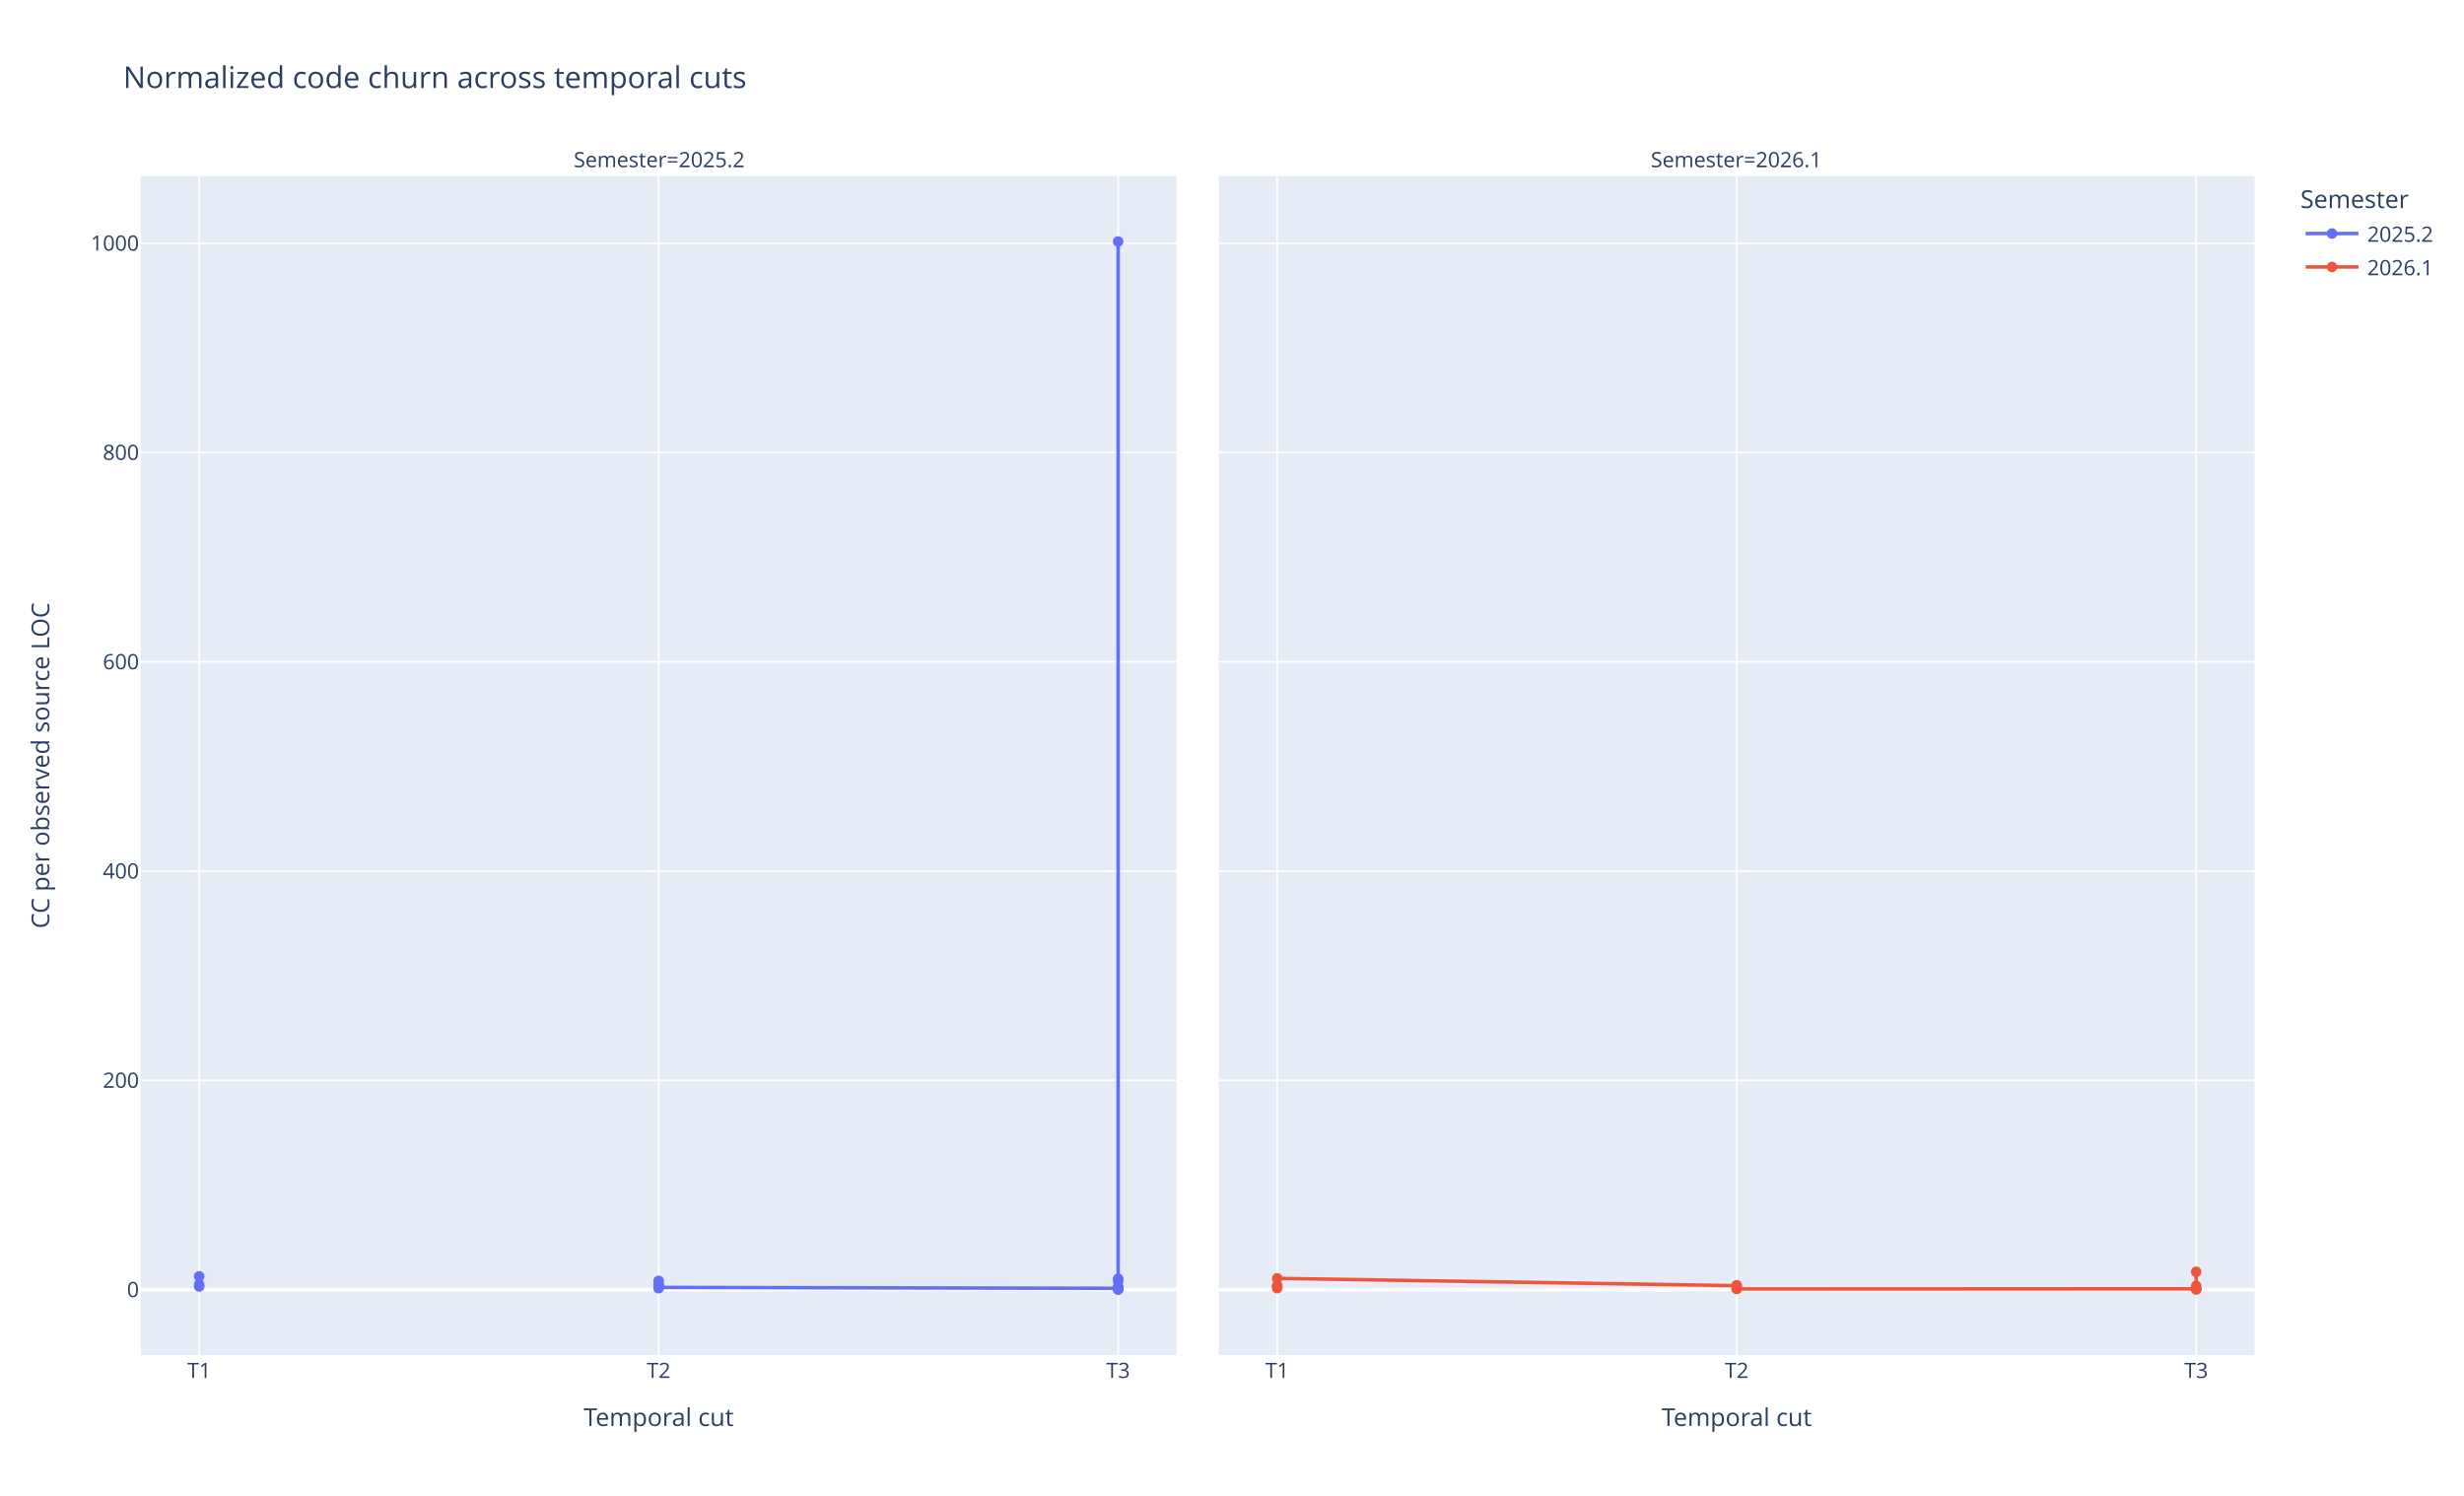
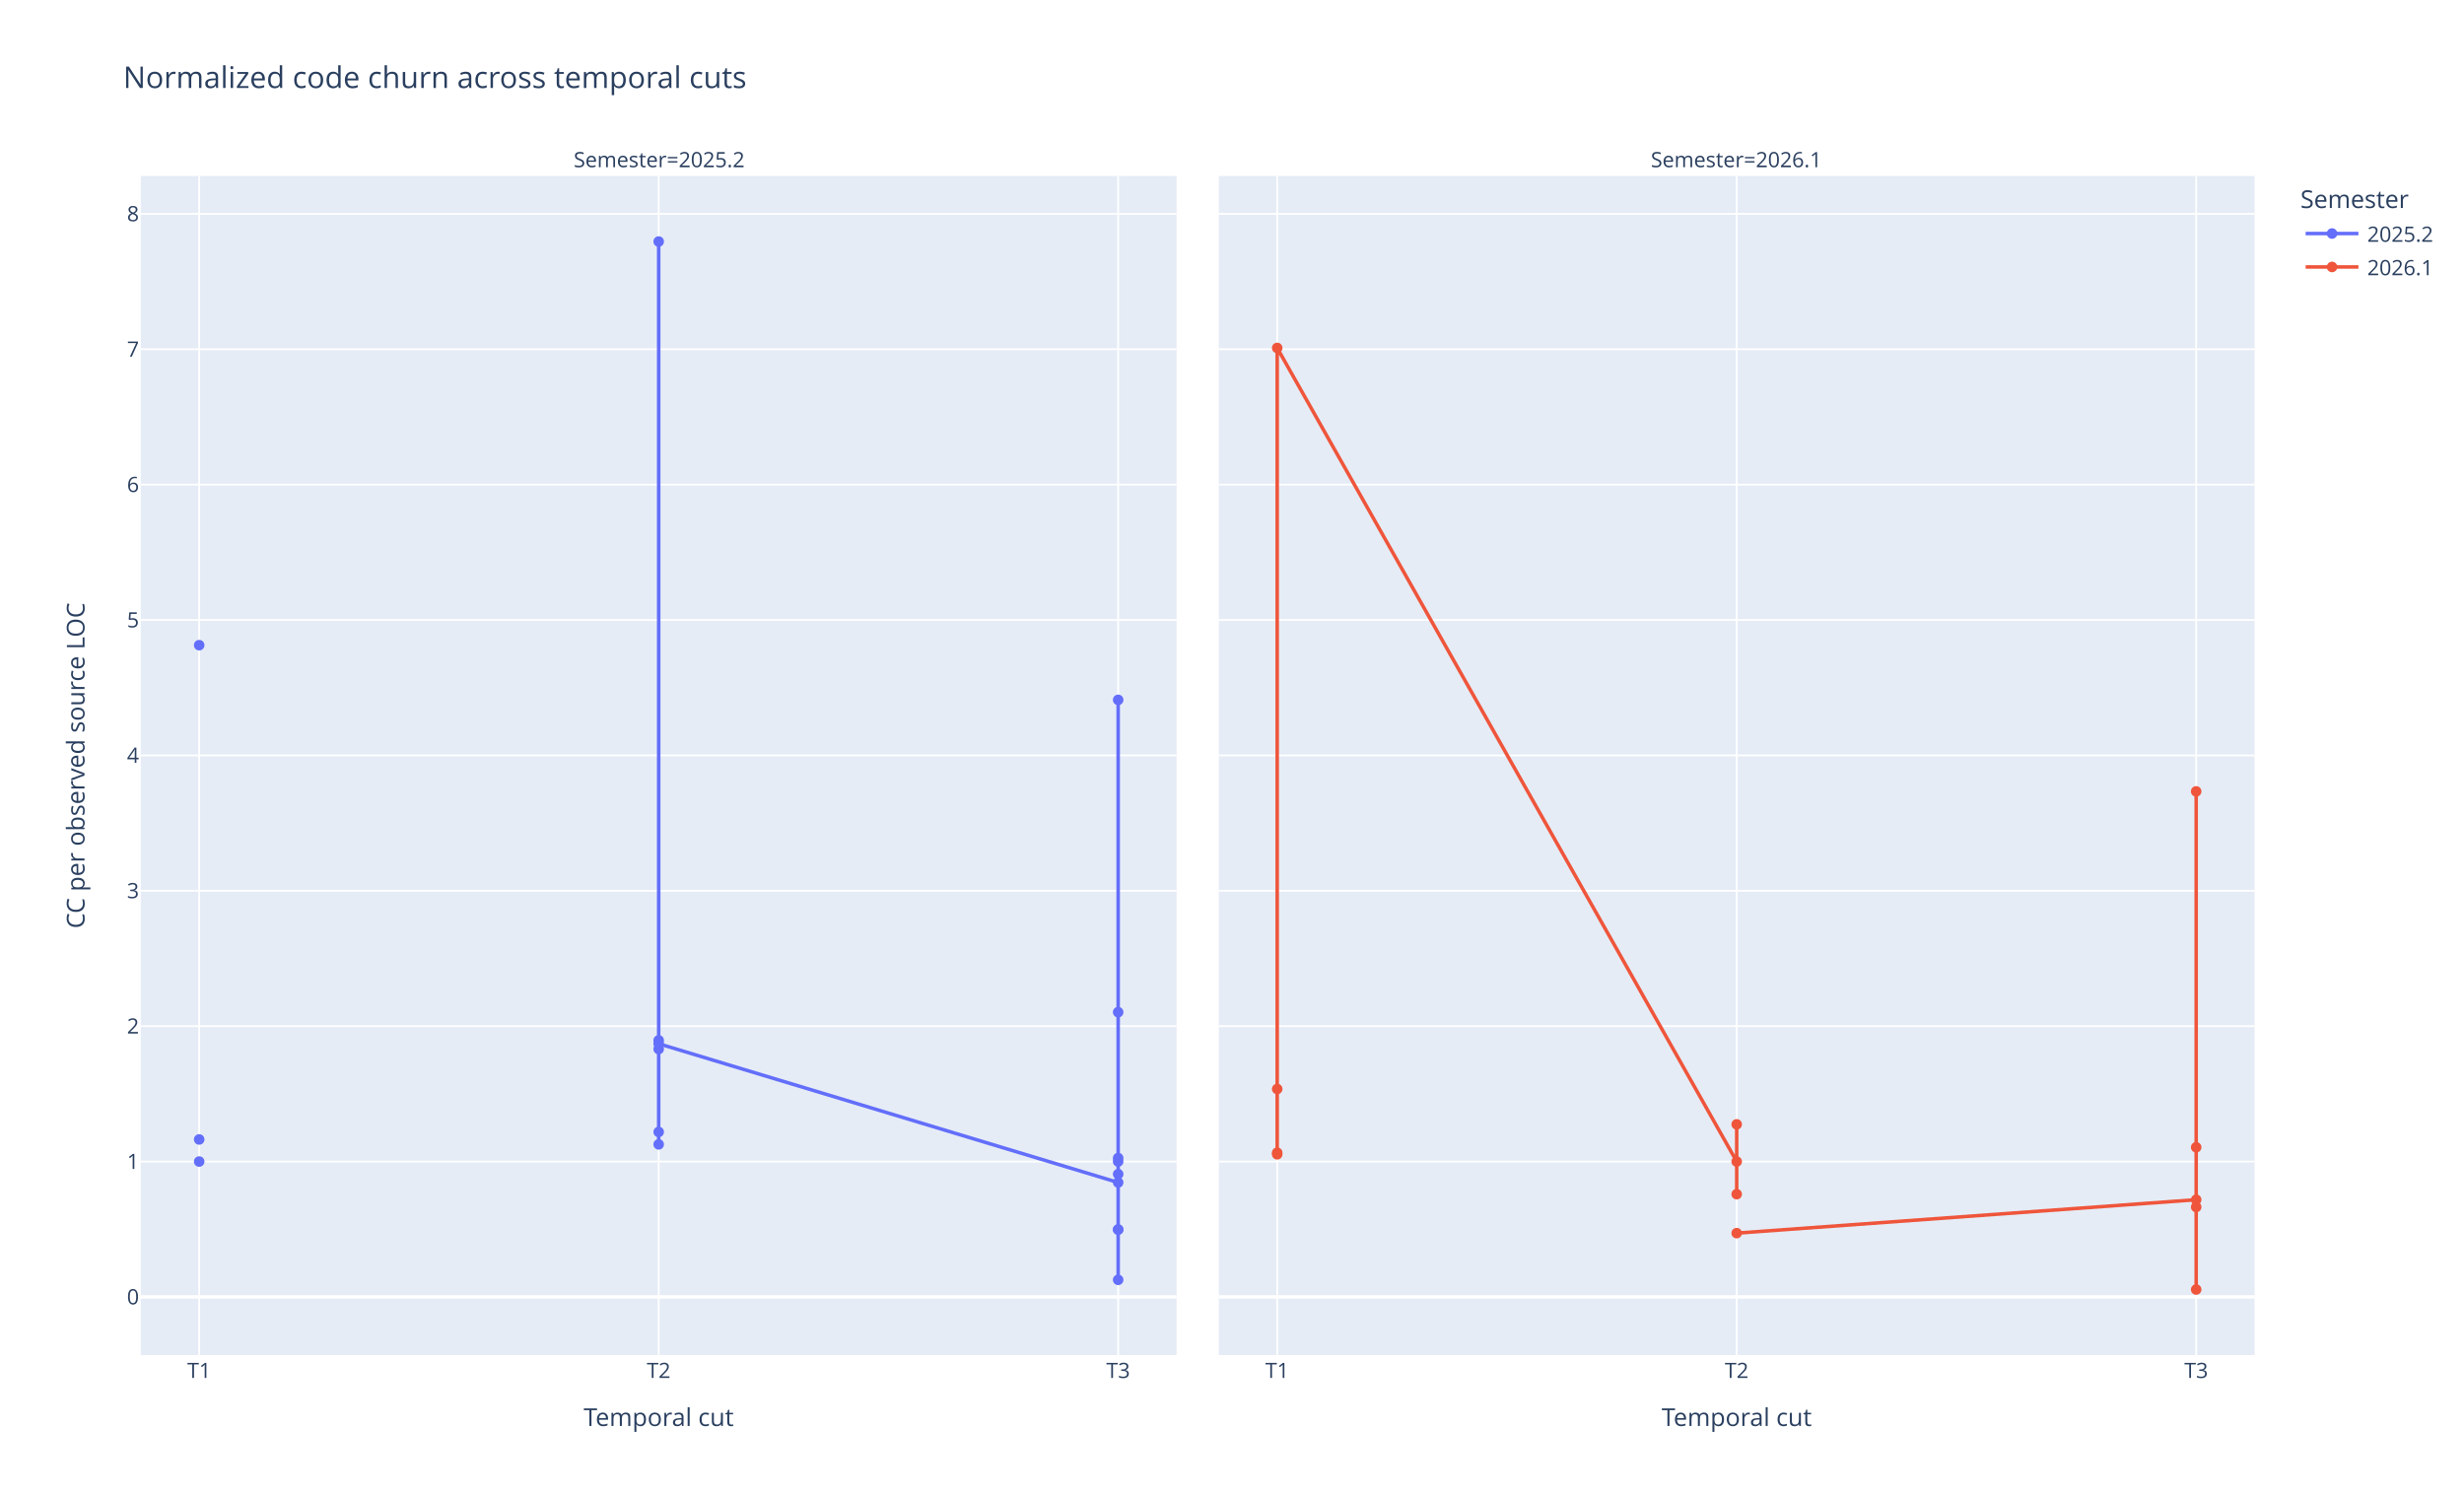
<svg xmlns="http://www.w3.org/2000/svg" class="main-svg" width="1400" height="850" style="" viewBox="0 0 1400 850">
  <rect x="0" y="0" width="1400" height="850" style="fill: rgb(255, 255, 255); fill-opacity: 1;" />
-   <defs id="defs-dab4ff">
+   <defs id="defs-e20919">
    <g class="clips">
-       <clipPath id="clipdab4ffxyplot" class="plotclip">
+       <clipPath id="clipe20919xyplot" class="plotclip">
        <rect width="588.49" height="670" />
      </clipPath>
-       <clipPath id="clipdab4ffx2y2plot" class="plotclip">
+       <clipPath id="clipe20919x2y2plot" class="plotclip">
        <rect width="588.49" height="670" />
      </clipPath>
-       <clipPath class="axesclip" id="clipdab4ffx">
+       <clipPath class="axesclip" id="clipe20919x">
        <rect x="80" y="0" width="588.49" height="850" />
      </clipPath>
-       <clipPath class="axesclip" id="clipdab4ffy">
+       <clipPath class="axesclip" id="clipe20919y">
        <rect x="0" y="100" width="1400" height="670" />
      </clipPath>
-       <clipPath class="axesclip" id="clipdab4ffxy">
+       <clipPath class="axesclip" id="clipe20919xy">
        <rect x="80" y="100" width="588.49" height="670" />
      </clipPath>
-       <clipPath class="axesclip" id="clipdab4ffy2">
+       <clipPath class="axesclip" id="clipe20919y2">
        <rect x="0" y="100" width="1400" height="670" />
      </clipPath>
-       <clipPath class="axesclip" id="clipdab4ffxy2">
+       <clipPath class="axesclip" id="clipe20919xy2">
        <rect x="80" y="100" width="588.49" height="670" />
      </clipPath>
-       <clipPath class="axesclip" id="clipdab4ffx2">
+       <clipPath class="axesclip" id="clipe20919x2">
        <rect x="692.51" y="0" width="588.49" height="850" />
      </clipPath>
-       <clipPath class="axesclip" id="clipdab4ffx2y">
+       <clipPath class="axesclip" id="clipe20919x2y">
        <rect x="692.51" y="100" width="588.49" height="670" />
      </clipPath>
-       <clipPath class="axesclip" id="clipdab4ffx2y2">
+       <clipPath class="axesclip" id="clipe20919x2y2">
        <rect x="692.51" y="100" width="588.49" height="670" />
      </clipPath>
    </g>
    <g class="gradients" />
    <g class="patterns" />
  </defs>
  <g class="bglayer">
    <rect class="bg" x="80" y="100" width="588.49" height="670" style="fill: rgb(229, 236, 246); fill-opacity: 1; stroke-width: 0;" />
    <rect class="bg" x="692.51" y="100" width="588.49" height="670" style="fill: rgb(229, 236, 246); fill-opacity: 1; stroke-width: 0;" />
  </g>
  <g class="layer-below">
    <g class="imagelayer" />
    <g class="shapelayer" />
  </g>
  <g class="cartesianlayer">
    <g class="subplot xy">
      <g class="layer-subplot">
        <g class="shapelayer" />
        <g class="imagelayer" />
      </g>
      <g class="minor-gridlayer">
        <g class="x" />
        <g class="y" />
      </g>
      <g class="gridlayer">
        <g class="x">
          <path class="xgrid crisp" transform="translate(113.17,0)" d="M0,100v670" style="stroke: rgb(255, 255, 255); stroke-opacity: 1; stroke-width: 1px;" />
          <path class="xgrid crisp" transform="translate(374.25,0)" d="M0,100v670" style="stroke: rgb(255, 255, 255); stroke-opacity: 1; stroke-width: 1px;" />
          <path class="xgrid crisp" transform="translate(635.32,0)" d="M0,100v670" style="stroke: rgb(255, 255, 255); stroke-opacity: 1; stroke-width: 1px;" />
        </g>
        <g class="y">
-           <path class="ygrid crisp" transform="translate(0,613.91)" d="M80,0h588.49" style="stroke: rgb(255, 255, 255); stroke-opacity: 1; stroke-width: 1px;" />
-           <path class="ygrid crisp" transform="translate(0,494.98)" d="M80,0h588.49" style="stroke: rgb(255, 255, 255); stroke-opacity: 1; stroke-width: 1px;" />
-           <path class="ygrid crisp" transform="translate(0,376.06)" d="M80,0h588.49" style="stroke: rgb(255, 255, 255); stroke-opacity: 1; stroke-width: 1px;" />
-           <path class="ygrid crisp" transform="translate(0,257.14)" d="M80,0h588.49" style="stroke: rgb(255, 255, 255); stroke-opacity: 1; stroke-width: 1px;" />
-           <path class="ygrid crisp" transform="translate(0,138.22)" d="M80,0h588.49" style="stroke: rgb(255, 255, 255); stroke-opacity: 1; stroke-width: 1px;" />
+           <path class="ygrid crisp" transform="translate(0,660.03)" d="M80,0h588.49" style="stroke: rgb(255, 255, 255); stroke-opacity: 1; stroke-width: 1px;" />
+           <path class="ygrid crisp" transform="translate(0,583.1)" d="M80,0h588.49" style="stroke: rgb(255, 255, 255); stroke-opacity: 1; stroke-width: 1px;" />
+           <path class="ygrid crisp" transform="translate(0,506.17)" d="M80,0h588.49" style="stroke: rgb(255, 255, 255); stroke-opacity: 1; stroke-width: 1px;" />
+           <path class="ygrid crisp" transform="translate(0,429.24)" d="M80,0h588.49" style="stroke: rgb(255, 255, 255); stroke-opacity: 1; stroke-width: 1px;" />
+           <path class="ygrid crisp" transform="translate(0,352.3)" d="M80,0h588.49" style="stroke: rgb(255, 255, 255); stroke-opacity: 1; stroke-width: 1px;" />
+           <path class="ygrid crisp" transform="translate(0,275.37)" d="M80,0h588.49" style="stroke: rgb(255, 255, 255); stroke-opacity: 1; stroke-width: 1px;" />
+           <path class="ygrid crisp" transform="translate(0,198.44)" d="M80,0h588.49" style="stroke: rgb(255, 255, 255); stroke-opacity: 1; stroke-width: 1px;" />
+           <path class="ygrid crisp" transform="translate(0,121.51)" d="M80,0h588.49" style="stroke: rgb(255, 255, 255); stroke-opacity: 1; stroke-width: 1px;" />
        </g>
      </g>
      <g class="zerolinelayer">
-         <path class="yzl zl crisp" transform="translate(0,732.83)" d="M80,0h588.49" style="stroke: rgb(255, 255, 255); stroke-opacity: 1; stroke-width: 2px;" />
+         <path class="yzl zl crisp" transform="translate(0,736.96)" d="M80,0h588.49" style="stroke: rgb(255, 255, 255); stroke-opacity: 1; stroke-width: 2px;" />
      </g>
      <path class="xlines-below" />
      <path class="ylines-below" />
      <g class="overlines-below" />
      <g class="xaxislayer-below" />
      <g class="yaxislayer-below" />
      <g class="overaxes-below" />
-       <g class="plot" transform="translate(80,100)" clip-path="url(#clipdab4ffxyplot)">
+       <g class="plot" transform="translate(80,100)" clip-path="url(#clipe20919xyplot)">
        <g class="scatterlayer mlayer">
-           <g class="trace scatter trace54417f" style="stroke-miterlimit: 2; opacity: 1;">
+           <g class="trace scatter trace7f09bb" style="stroke-miterlimit: 2; opacity: 1;">
            <g class="fills" />
            <g class="errorbars" />
            <g class="lines">
-               <path class="js-line" d="M33.17,625.25" style="vector-effect: none; fill: none; stroke: rgb(99, 110, 250); stroke-opacity: 1; stroke-width: 2px; opacity: 1;" />
-               <path class="js-line" d="M33.17,631.03" style="vector-effect: none; fill: none; stroke: rgb(99, 110, 250); stroke-opacity: 1; stroke-width: 2px; opacity: 1;" />
-               <path class="js-line" d="M33.17,629.94" style="vector-effect: none; fill: none; stroke: rgb(99, 110, 250); stroke-opacity: 1; stroke-width: 2px; opacity: 1;" />
-               <path class="js-line" d="M294.25,627.83" style="vector-effect: none; fill: none; stroke: rgb(99, 110, 250); stroke-opacity: 1; stroke-width: 2px; opacity: 1;" />
-               <path class="js-line" d="M294.25,629.73" style="vector-effect: none; fill: none; stroke: rgb(99, 110, 250); stroke-opacity: 1; stroke-width: 2px; opacity: 1;" />
-               <path class="js-line" d="M294.25,632.03L294.25,630.41L294.25,631.56L555.32,632.06L555.32,37.25L555.32,632.74" style="vector-effect: none; fill: none; stroke: rgb(99, 110, 250); stroke-opacity: 1; stroke-width: 2px; opacity: 1;" />
+               <path class="js-line" d="M33.17,547.48" style="vector-effect: none; fill: none; stroke: rgb(99, 110, 250); stroke-opacity: 1; stroke-width: 2px; opacity: 1;" />
+               <path class="js-line" d="M33.17,560.03" style="vector-effect: none; fill: none; stroke: rgb(99, 110, 250); stroke-opacity: 1; stroke-width: 2px; opacity: 1;" />
+               <path class="js-line" d="M33.17,266.61" style="vector-effect: none; fill: none; stroke: rgb(99, 110, 250); stroke-opacity: 1; stroke-width: 2px; opacity: 1;" />
+               <path class="js-line" d="M294.25,491.16" style="vector-effect: none; fill: none; stroke: rgb(99, 110, 250); stroke-opacity: 1; stroke-width: 2px; opacity: 1;" />
+               <path class="js-line" d="M294.25,496.12" style="vector-effect: none; fill: none; stroke: rgb(99, 110, 250); stroke-opacity: 1; stroke-width: 2px; opacity: 1;" />
+               <path class="js-line" d="M294.25,543.21L294.25,550.27L294.25,37.25L294.25,493.09L555.32,571.94L555.32,297.7L555.32,627.25L555.32,598.66" style="vector-effect: none; fill: none; stroke: rgb(99, 110, 250); stroke-opacity: 1; stroke-width: 2px; opacity: 1;" />
            </g>
            <g class="points">
-               <path class="point" transform="translate(33.17,625.25)" d="M3,0A3,3 0 1,1 0,-3A3,3 0 0,1 3,0Z" style="opacity: 1; stroke-width: 0px; fill: rgb(99, 110, 250); fill-opacity: 1;" />
-               <path class="point" transform="translate(33.17,631.03)" d="M3,0A3,3 0 1,1 0,-3A3,3 0 0,1 3,0Z" style="opacity: 1; stroke-width: 0px; fill: rgb(99, 110, 250); fill-opacity: 1;" />
-               <path class="point" transform="translate(33.17,629.94)" d="M3,0A3,3 0 1,1 0,-3A3,3 0 0,1 3,0Z" style="opacity: 1; stroke-width: 0px; fill: rgb(99, 110, 250); fill-opacity: 1;" />
-               <path class="point" transform="translate(294.25,627.83)" d="M3,0A3,3 0 1,1 0,-3A3,3 0 0,1 3,0Z" style="opacity: 1; stroke-width: 0px; fill: rgb(99, 110, 250); fill-opacity: 1;" />
-               <path class="point" transform="translate(294.25,629.73)" d="M3,0A3,3 0 1,1 0,-3A3,3 0 0,1 3,0Z" style="opacity: 1; stroke-width: 0px; fill: rgb(99, 110, 250); fill-opacity: 1;" />
-               <path class="point" transform="translate(294.25,632.03)" d="M3,0A3,3 0 1,1 0,-3A3,3 0 0,1 3,0Z" style="opacity: 1; stroke-width: 0px; fill: rgb(99, 110, 250); fill-opacity: 1;" />
-               <path class="point" transform="translate(294.25,630.41)" d="M3,0A3,3 0 1,1 0,-3A3,3 0 0,1 3,0Z" style="opacity: 1; stroke-width: 0px; fill: rgb(99, 110, 250); fill-opacity: 1;" />
-               <path class="point" transform="translate(294.25,631.5)" d="M3,0A3,3 0 1,1 0,-3A3,3 0 0,1 3,0Z" style="opacity: 1; stroke-width: 0px; fill: rgb(99, 110, 250); fill-opacity: 1;" />
-               <path class="point" transform="translate(294.25,631.56)" d="M3,0A3,3 0 1,1 0,-3A3,3 0 0,1 3,0Z" style="opacity: 1; stroke-width: 0px; fill: rgb(99, 110, 250); fill-opacity: 1;" />
-               <path class="point" transform="translate(555.32,632.06)" d="M3,0A3,3 0 1,1 0,-3A3,3 0 0,1 3,0Z" style="opacity: 1; stroke-width: 0px; fill: rgb(99, 110, 250); fill-opacity: 1;" />
-               <path class="point" transform="translate(555.32,627.86)" d="M3,0A3,3 0 1,1 0,-3A3,3 0 0,1 3,0Z" style="opacity: 1; stroke-width: 0px; fill: rgb(99, 110, 250); fill-opacity: 1;" />
-               <path class="point" transform="translate(555.32,631.98)" d="M3,0A3,3 0 1,1 0,-3A3,3 0 0,1 3,0Z" style="opacity: 1; stroke-width: 0px; fill: rgb(99, 110, 250); fill-opacity: 1;" />
-               <path class="point" transform="translate(555.32,631.76)" d="M3,0A3,3 0 1,1 0,-3A3,3 0 0,1 3,0Z" style="opacity: 1; stroke-width: 0px; fill: rgb(99, 110, 250); fill-opacity: 1;" />
-               <path class="point" transform="translate(555.32,631.13)" d="M3,0A3,3 0 1,1 0,-3A3,3 0 0,1 3,0Z" style="opacity: 1; stroke-width: 0px; fill: rgb(99, 110, 250); fill-opacity: 1;" />
-               <path class="point" transform="translate(555.32,37.25)" d="M3,0A3,3 0 1,1 0,-3A3,3 0 0,1 3,0Z" style="opacity: 1; stroke-width: 0px; fill: rgb(99, 110, 250); fill-opacity: 1;" />
-               <path class="point" transform="translate(555.32,632.7)" d="M3,0A3,3 0 1,1 0,-3A3,3 0 0,1 3,0Z" style="opacity: 1; stroke-width: 0px; fill: rgb(99, 110, 250); fill-opacity: 1;" />
-               <path class="point" transform="translate(555.32,626.63)" d="M3,0A3,3 0 1,1 0,-3A3,3 0 0,1 3,0Z" style="opacity: 1; stroke-width: 0px; fill: rgb(99, 110, 250); fill-opacity: 1;" />
-               <path class="point" transform="translate(555.32,632.74)" d="M3,0A3,3 0 1,1 0,-3A3,3 0 0,1 3,0Z" style="opacity: 1; stroke-width: 0px; fill: rgb(99, 110, 250); fill-opacity: 1;" />
+               <path class="point" transform="translate(33.17,547.48)" d="M3,0A3,3 0 1,1 0,-3A3,3 0 0,1 3,0Z" style="opacity: 1; stroke-width: 0px; fill: rgb(99, 110, 250); fill-opacity: 1;" />
+               <path class="point" transform="translate(33.17,560.03)" d="M3,0A3,3 0 1,1 0,-3A3,3 0 0,1 3,0Z" style="opacity: 1; stroke-width: 0px; fill: rgb(99, 110, 250); fill-opacity: 1;" />
+               <path class="point" transform="translate(33.17,266.61)" d="M3,0A3,3 0 1,1 0,-3A3,3 0 0,1 3,0Z" style="opacity: 1; stroke-width: 0px; fill: rgb(99, 110, 250); fill-opacity: 1;" />
+               <path class="point" transform="translate(294.25,491.16)" d="M3,0A3,3 0 1,1 0,-3A3,3 0 0,1 3,0Z" style="opacity: 1; stroke-width: 0px; fill: rgb(99, 110, 250); fill-opacity: 1;" />
+               <path class="point" transform="translate(294.25,496.12)" d="M3,0A3,3 0 1,1 0,-3A3,3 0 0,1 3,0Z" style="opacity: 1; stroke-width: 0px; fill: rgb(99, 110, 250); fill-opacity: 1;" />
+               <path class="point" transform="translate(294.25,543.21)" d="M3,0A3,3 0 1,1 0,-3A3,3 0 0,1 3,0Z" style="opacity: 1; stroke-width: 0px; fill: rgb(99, 110, 250); fill-opacity: 1;" />
+               <path class="point" transform="translate(294.25,550.27)" d="M3,0A3,3 0 1,1 0,-3A3,3 0 0,1 3,0Z" style="opacity: 1; stroke-width: 0px; fill: rgb(99, 110, 250); fill-opacity: 1;" />
+               <path class="point" transform="translate(294.25,37.25)" d="M3,0A3,3 0 1,1 0,-3A3,3 0 0,1 3,0Z" style="opacity: 1; stroke-width: 0px; fill: rgb(99, 110, 250); fill-opacity: 1;" />
+               <path class="point" transform="translate(294.25,493.09)" d="M3,0A3,3 0 1,1 0,-3A3,3 0 0,1 3,0Z" style="opacity: 1; stroke-width: 0px; fill: rgb(99, 110, 250); fill-opacity: 1;" />
+               <path class="point" transform="translate(555.32,571.94)" d="M3,0A3,3 0 1,1 0,-3A3,3 0 0,1 3,0Z" style="opacity: 1; stroke-width: 0px; fill: rgb(99, 110, 250); fill-opacity: 1;" />
+               <path class="point" transform="translate(555.32,297.7)" d="M3,0A3,3 0 1,1 0,-3A3,3 0 0,1 3,0Z" style="opacity: 1; stroke-width: 0px; fill: rgb(99, 110, 250); fill-opacity: 1;" />
+               <path class="point" transform="translate(555.32,558.05)" d="M3,0A3,3 0 1,1 0,-3A3,3 0 0,1 3,0Z" style="opacity: 1; stroke-width: 0px; fill: rgb(99, 110, 250); fill-opacity: 1;" />
+               <path class="point" transform="translate(555.32,567.18)" d="M3,0A3,3 0 1,1 0,-3A3,3 0 0,1 3,0Z" style="opacity: 1; stroke-width: 0px; fill: rgb(99, 110, 250); fill-opacity: 1;" />
+               <path class="point" transform="translate(555.32,560.03)" d="M3,0A3,3 0 1,1 0,-3A3,3 0 0,1 3,0Z" style="opacity: 1; stroke-width: 0px; fill: rgb(99, 110, 250); fill-opacity: 1;" />
+               <path class="point" transform="translate(555.32,598.72)" d="M3,0A3,3 0 1,1 0,-3A3,3 0 0,1 3,0Z" style="opacity: 1; stroke-width: 0px; fill: rgb(99, 110, 250); fill-opacity: 1;" />
+               <path class="point" transform="translate(555.32,627.25)" d="M3,0A3,3 0 1,1 0,-3A3,3 0 0,1 3,0Z" style="opacity: 1; stroke-width: 0px; fill: rgb(99, 110, 250); fill-opacity: 1;" />
+               <path class="point" transform="translate(555.32,475.15)" d="M3,0A3,3 0 1,1 0,-3A3,3 0 0,1 3,0Z" style="opacity: 1; stroke-width: 0px; fill: rgb(99, 110, 250); fill-opacity: 1;" />
+               <path class="point" transform="translate(555.32,598.66)" d="M3,0A3,3 0 1,1 0,-3A3,3 0 0,1 3,0Z" style="opacity: 1; stroke-width: 0px; fill: rgb(99, 110, 250); fill-opacity: 1;" />
            </g>
            <g class="text" />
          </g>
        </g>
      </g>
      <g class="overplot" />
      <path class="xlines-above crisp" d="M0,0" style="fill: none;" />
      <path class="ylines-above crisp" d="M0,0" style="fill: none;" />
      <g class="overlines-above" />
      <g class="xaxislayer-above">
        <g class="xtick">
          <text text-anchor="middle" x="0" y="783" transform="translate(113.17,0)" style="font-family: 'Open Sans', verdana, arial, sans-serif; font-size: 12px; fill: rgb(42, 63, 95); fill-opacity: 1; white-space: pre; opacity: 1;">T1</text>
        </g>
        <g class="xtick">
          <text text-anchor="middle" x="0" y="783" transform="translate(374.25,0)" style="font-family: 'Open Sans', verdana, arial, sans-serif; font-size: 12px; fill: rgb(42, 63, 95); fill-opacity: 1; white-space: pre; opacity: 1;">T2</text>
        </g>
        <g class="xtick">
          <text text-anchor="middle" x="0" y="783" transform="translate(635.32,0)" style="font-family: 'Open Sans', verdana, arial, sans-serif; font-size: 12px; fill: rgb(42, 63, 95); fill-opacity: 1; white-space: pre; opacity: 1;">T3</text>
        </g>
      </g>
      <g class="yaxislayer-above">
        <g class="ytick">
-           <text text-anchor="end" x="79" y="4.2" transform="translate(0,732.83)" style="font-family: 'Open Sans', verdana, arial, sans-serif; font-size: 12px; fill: rgb(42, 63, 95); fill-opacity: 1; white-space: pre; opacity: 1;">0</text>
-         </g>
-         <g class="ytick">
-           <text text-anchor="end" x="79" y="4.2" style="font-family: 'Open Sans', verdana, arial, sans-serif; font-size: 12px; fill: rgb(42, 63, 95); fill-opacity: 1; white-space: pre; opacity: 1;" transform="translate(0,613.91)">200</text>
-         </g>
-         <g class="ytick">
-           <text text-anchor="end" x="79" y="4.2" style="font-family: 'Open Sans', verdana, arial, sans-serif; font-size: 12px; fill: rgb(42, 63, 95); fill-opacity: 1; white-space: pre; opacity: 1;" transform="translate(0,494.98)">400</text>
-         </g>
-         <g class="ytick">
-           <text text-anchor="end" x="79" y="4.2" style="font-family: 'Open Sans', verdana, arial, sans-serif; font-size: 12px; fill: rgb(42, 63, 95); fill-opacity: 1; white-space: pre; opacity: 1;" transform="translate(0,376.06)">600</text>
-         </g>
-         <g class="ytick">
-           <text text-anchor="end" x="79" y="4.2" style="font-family: 'Open Sans', verdana, arial, sans-serif; font-size: 12px; fill: rgb(42, 63, 95); fill-opacity: 1; white-space: pre; opacity: 1;" transform="translate(0,257.14)">800</text>
-         </g>
-         <g class="ytick">
-           <text text-anchor="end" x="79" y="4.2" style="font-family: 'Open Sans', verdana, arial, sans-serif; font-size: 12px; fill: rgb(42, 63, 95); fill-opacity: 1; white-space: pre; opacity: 1;" transform="translate(0,138.22)">1000</text>
+           <text text-anchor="end" x="79" y="4.2" transform="translate(0,736.96)" style="font-family: 'Open Sans', verdana, arial, sans-serif; font-size: 12px; fill: rgb(42, 63, 95); fill-opacity: 1; white-space: pre; opacity: 1;">0</text>
+         </g>
+         <g class="ytick">
+           <text text-anchor="end" x="79" y="4.2" style="font-family: 'Open Sans', verdana, arial, sans-serif; font-size: 12px; fill: rgb(42, 63, 95); fill-opacity: 1; white-space: pre; opacity: 1;" transform="translate(0,660.03)">1</text>
+         </g>
+         <g class="ytick">
+           <text text-anchor="end" x="79" y="4.2" style="font-family: 'Open Sans', verdana, arial, sans-serif; font-size: 12px; fill: rgb(42, 63, 95); fill-opacity: 1; white-space: pre; opacity: 1;" transform="translate(0,583.1)">2</text>
+         </g>
+         <g class="ytick">
+           <text text-anchor="end" x="79" y="4.2" style="font-family: 'Open Sans', verdana, arial, sans-serif; font-size: 12px; fill: rgb(42, 63, 95); fill-opacity: 1; white-space: pre; opacity: 1;" transform="translate(0,506.17)">3</text>
+         </g>
+         <g class="ytick">
+           <text text-anchor="end" x="79" y="4.2" style="font-family: 'Open Sans', verdana, arial, sans-serif; font-size: 12px; fill: rgb(42, 63, 95); fill-opacity: 1; white-space: pre; opacity: 1;" transform="translate(0,429.24)">4</text>
+         </g>
+         <g class="ytick">
+           <text text-anchor="end" x="79" y="4.2" style="font-family: 'Open Sans', verdana, arial, sans-serif; font-size: 12px; fill: rgb(42, 63, 95); fill-opacity: 1; white-space: pre; opacity: 1;" transform="translate(0,352.3)">5</text>
+         </g>
+         <g class="ytick">
+           <text text-anchor="end" x="79" y="4.2" style="font-family: 'Open Sans', verdana, arial, sans-serif; font-size: 12px; fill: rgb(42, 63, 95); fill-opacity: 1; white-space: pre; opacity: 1;" transform="translate(0,275.37)">6</text>
+         </g>
+         <g class="ytick">
+           <text text-anchor="end" x="79" y="4.2" style="font-family: 'Open Sans', verdana, arial, sans-serif; font-size: 12px; fill: rgb(42, 63, 95); fill-opacity: 1; white-space: pre; opacity: 1;" transform="translate(0,198.44)">7</text>
+         </g>
+         <g class="ytick">
+           <text text-anchor="end" x="79" y="4.2" style="font-family: 'Open Sans', verdana, arial, sans-serif; font-size: 12px; fill: rgb(42, 63, 95); fill-opacity: 1; white-space: pre; opacity: 1;" transform="translate(0,121.51)">8</text>
        </g>
      </g>
      <g class="overaxes-above" />
    </g>
    <g class="subplot x2y2">
      <g class="layer-subplot">
        <g class="shapelayer" />
        <g class="imagelayer" />
      </g>
      <g class="minor-gridlayer">
        <g class="x2" />
        <g class="y2" />
      </g>
      <g class="gridlayer">
        <g class="x2">
          <path class="x2grid crisp" transform="translate(725.68,0)" d="M0,100v670" style="stroke: rgb(255, 255, 255); stroke-opacity: 1; stroke-width: 1px;" />
          <path class="x2grid crisp" transform="translate(986.76,0)" d="M0,100v670" style="stroke: rgb(255, 255, 255); stroke-opacity: 1; stroke-width: 1px;" />
          <path class="x2grid crisp" transform="translate(1247.83,0)" d="M0,100v670" style="stroke: rgb(255, 255, 255); stroke-opacity: 1; stroke-width: 1px;" />
        </g>
        <g class="y2">
-           <path class="y2grid crisp" transform="translate(0,613.91)" d="M692.51,0h588.49" style="stroke: rgb(255, 255, 255); stroke-opacity: 1; stroke-width: 1px;" />
-           <path class="y2grid crisp" transform="translate(0,494.98)" d="M692.51,0h588.49" style="stroke: rgb(255, 255, 255); stroke-opacity: 1; stroke-width: 1px;" />
-           <path class="y2grid crisp" transform="translate(0,376.06)" d="M692.51,0h588.49" style="stroke: rgb(255, 255, 255); stroke-opacity: 1; stroke-width: 1px;" />
-           <path class="y2grid crisp" transform="translate(0,257.14)" d="M692.51,0h588.49" style="stroke: rgb(255, 255, 255); stroke-opacity: 1; stroke-width: 1px;" />
-           <path class="y2grid crisp" transform="translate(0,138.22)" d="M692.51,0h588.49" style="stroke: rgb(255, 255, 255); stroke-opacity: 1; stroke-width: 1px;" />
+           <path class="y2grid crisp" transform="translate(0,660.03)" d="M692.51,0h588.49" style="stroke: rgb(255, 255, 255); stroke-opacity: 1; stroke-width: 1px;" />
+           <path class="y2grid crisp" transform="translate(0,583.1)" d="M692.51,0h588.49" style="stroke: rgb(255, 255, 255); stroke-opacity: 1; stroke-width: 1px;" />
+           <path class="y2grid crisp" transform="translate(0,506.17)" d="M692.51,0h588.49" style="stroke: rgb(255, 255, 255); stroke-opacity: 1; stroke-width: 1px;" />
+           <path class="y2grid crisp" transform="translate(0,429.24)" d="M692.51,0h588.49" style="stroke: rgb(255, 255, 255); stroke-opacity: 1; stroke-width: 1px;" />
+           <path class="y2grid crisp" transform="translate(0,352.3)" d="M692.51,0h588.49" style="stroke: rgb(255, 255, 255); stroke-opacity: 1; stroke-width: 1px;" />
+           <path class="y2grid crisp" transform="translate(0,275.37)" d="M692.51,0h588.49" style="stroke: rgb(255, 255, 255); stroke-opacity: 1; stroke-width: 1px;" />
+           <path class="y2grid crisp" transform="translate(0,198.44)" d="M692.51,0h588.49" style="stroke: rgb(255, 255, 255); stroke-opacity: 1; stroke-width: 1px;" />
+           <path class="y2grid crisp" transform="translate(0,121.51)" d="M692.51,0h588.49" style="stroke: rgb(255, 255, 255); stroke-opacity: 1; stroke-width: 1px;" />
        </g>
      </g>
      <g class="zerolinelayer">
-         <path class="y2zl zl crisp" transform="translate(0,732.83)" d="M692.51,0h588.49" style="stroke: rgb(255, 255, 255); stroke-opacity: 1; stroke-width: 2px;" />
+         <path class="y2zl zl crisp" transform="translate(0,736.96)" d="M692.51,0h588.49" style="stroke: rgb(255, 255, 255); stroke-opacity: 1; stroke-width: 2px;" />
      </g>
      <path class="xlines-below" />
      <path class="ylines-below" />
      <g class="overlines-below" />
      <g class="xaxislayer-below" />
      <g class="yaxislayer-below" />
      <g class="overaxes-below" />
-       <g class="plot" transform="translate(692.51,100)" clip-path="url(#clipdab4ffx2y2plot)">
+       <g class="plot" transform="translate(692.51,100)" clip-path="url(#clipe20919x2y2plot)">
        <g class="scatterlayer mlayer">
-           <g class="trace scatter trace140f1a" style="stroke-miterlimit: 2; opacity: 1;">
+           <g class="trace scatter traceae82e6" style="stroke-miterlimit: 2; opacity: 1;">
            <g class="fills" />
            <g class="errorbars" />
            <g class="lines">
-               <path class="js-line" d="M33.17,630.7L33.17,632L33.17,626.42L294.25,630.58L294.25,630.37L294.25,632.29" style="vector-effect: none; fill: none; stroke: rgb(239, 85, 59); stroke-opacity: 1; stroke-width: 2px; opacity: 1;" />
-               <path class="js-line" d="M294.25,632.43L555.32,632.36L555.32,630.69L555.32,632.75L555.32,622.68L555.32,632.42" style="vector-effect: none; fill: none; stroke: rgb(239, 85, 59); stroke-opacity: 1; stroke-width: 2px; opacity: 1;" />
+               <path class="js-line" d="M33.17,555.01L33.17,555.91L33.17,97.72L294.25,560.03L294.25,538.9L294.25,578.56" style="vector-effect: none; fill: none; stroke: rgb(239, 85, 59); stroke-opacity: 1; stroke-width: 2px; opacity: 1;" />
+               <path class="js-line" d="M294.25,600.71L555.32,581.72L555.32,551.93L555.32,632.75L555.32,349.7L555.32,585.88" style="vector-effect: none; fill: none; stroke: rgb(239, 85, 59); stroke-opacity: 1; stroke-width: 2px; opacity: 1;" />
            </g>
            <g class="points">
-               <path class="point" transform="translate(33.17,630.7)" d="M3,0A3,3 0 1,1 0,-3A3,3 0 0,1 3,0Z" style="opacity: 1; stroke-width: 0px; fill: rgb(239, 85, 59); fill-opacity: 1;" />
-               <path class="point" transform="translate(33.17,630.8)" d="M3,0A3,3 0 1,1 0,-3A3,3 0 0,1 3,0Z" style="opacity: 1; stroke-width: 0px; fill: rgb(239, 85, 59); fill-opacity: 1;" />
-               <path class="point" transform="translate(33.17,632)" d="M3,0A3,3 0 1,1 0,-3A3,3 0 0,1 3,0Z" style="opacity: 1; stroke-width: 0px; fill: rgb(239, 85, 59); fill-opacity: 1;" />
-               <path class="point" transform="translate(33.17,626.42)" d="M3,0A3,3 0 1,1 0,-3A3,3 0 0,1 3,0Z" style="opacity: 1; stroke-width: 0px; fill: rgb(239, 85, 59); fill-opacity: 1;" />
-               <path class="point" transform="translate(294.25,630.58)" d="M3,0A3,3 0 1,1 0,-3A3,3 0 0,1 3,0Z" style="opacity: 1; stroke-width: 0px; fill: rgb(239, 85, 59); fill-opacity: 1;" />
-               <path class="point" transform="translate(294.25,630.37)" d="M3,0A3,3 0 1,1 0,-3A3,3 0 0,1 3,0Z" style="opacity: 1; stroke-width: 0px; fill: rgb(239, 85, 59); fill-opacity: 1;" />
-               <path class="point" transform="translate(294.25,632.29)" d="M3,0A3,3 0 1,1 0,-3A3,3 0 0,1 3,0Z" style="opacity: 1; stroke-width: 0px; fill: rgb(239, 85, 59); fill-opacity: 1;" />
-               <path class="point" transform="translate(294.25,632.43)" d="M3,0A3,3 0 1,1 0,-3A3,3 0 0,1 3,0Z" style="opacity: 1; stroke-width: 0px; fill: rgb(239, 85, 59); fill-opacity: 1;" />
-               <path class="point" transform="translate(555.32,632.36)" d="M3,0A3,3 0 1,1 0,-3A3,3 0 0,1 3,0Z" style="opacity: 1; stroke-width: 0px; fill: rgb(239, 85, 59); fill-opacity: 1;" />
-               <path class="point" transform="translate(555.32,630.69)" d="M3,0A3,3 0 1,1 0,-3A3,3 0 0,1 3,0Z" style="opacity: 1; stroke-width: 0px; fill: rgb(239, 85, 59); fill-opacity: 1;" />
+               <path class="point" transform="translate(33.17,555.01)" d="M3,0A3,3 0 1,1 0,-3A3,3 0 0,1 3,0Z" style="opacity: 1; stroke-width: 0px; fill: rgb(239, 85, 59); fill-opacity: 1;" />
+               <path class="point" transform="translate(33.17,518.81)" d="M3,0A3,3 0 1,1 0,-3A3,3 0 0,1 3,0Z" style="opacity: 1; stroke-width: 0px; fill: rgb(239, 85, 59); fill-opacity: 1;" />
+               <path class="point" transform="translate(33.17,555.91)" d="M3,0A3,3 0 1,1 0,-3A3,3 0 0,1 3,0Z" style="opacity: 1; stroke-width: 0px; fill: rgb(239, 85, 59); fill-opacity: 1;" />
+               <path class="point" transform="translate(33.17,97.72)" d="M3,0A3,3 0 1,1 0,-3A3,3 0 0,1 3,0Z" style="opacity: 1; stroke-width: 0px; fill: rgb(239, 85, 59); fill-opacity: 1;" />
+               <path class="point" transform="translate(294.25,560.03)" d="M3,0A3,3 0 1,1 0,-3A3,3 0 0,1 3,0Z" style="opacity: 1; stroke-width: 0px; fill: rgb(239, 85, 59); fill-opacity: 1;" />
+               <path class="point" transform="translate(294.25,538.9)" d="M3,0A3,3 0 1,1 0,-3A3,3 0 0,1 3,0Z" style="opacity: 1; stroke-width: 0px; fill: rgb(239, 85, 59); fill-opacity: 1;" />
+               <path class="point" transform="translate(294.25,578.56)" d="M3,0A3,3 0 1,1 0,-3A3,3 0 0,1 3,0Z" style="opacity: 1; stroke-width: 0px; fill: rgb(239, 85, 59); fill-opacity: 1;" />
+               <path class="point" transform="translate(294.25,600.71)" d="M3,0A3,3 0 1,1 0,-3A3,3 0 0,1 3,0Z" style="opacity: 1; stroke-width: 0px; fill: rgb(239, 85, 59); fill-opacity: 1;" />
+               <path class="point" transform="translate(555.32,581.72)" d="M3,0A3,3 0 1,1 0,-3A3,3 0 0,1 3,0Z" style="opacity: 1; stroke-width: 0px; fill: rgb(239, 85, 59); fill-opacity: 1;" />
+               <path class="point" transform="translate(555.32,551.93)" d="M3,0A3,3 0 1,1 0,-3A3,3 0 0,1 3,0Z" style="opacity: 1; stroke-width: 0px; fill: rgb(239, 85, 59); fill-opacity: 1;" />
              <path class="point" transform="translate(555.32,632.75)" d="M3,0A3,3 0 1,1 0,-3A3,3 0 0,1 3,0Z" style="opacity: 1; stroke-width: 0px; fill: rgb(239, 85, 59); fill-opacity: 1;" />
-               <path class="point" transform="translate(555.32,622.68)" d="M3,0A3,3 0 1,1 0,-3A3,3 0 0,1 3,0Z" style="opacity: 1; stroke-width: 0px; fill: rgb(239, 85, 59); fill-opacity: 1;" />
-               <path class="point" transform="translate(555.32,632.42)" d="M3,0A3,3 0 1,1 0,-3A3,3 0 0,1 3,0Z" style="opacity: 1; stroke-width: 0px; fill: rgb(239, 85, 59); fill-opacity: 1;" />
+               <path class="point" transform="translate(555.32,349.7)" d="M3,0A3,3 0 1,1 0,-3A3,3 0 0,1 3,0Z" style="opacity: 1; stroke-width: 0px; fill: rgb(239, 85, 59); fill-opacity: 1;" />
+               <path class="point" transform="translate(555.32,585.88)" d="M3,0A3,3 0 1,1 0,-3A3,3 0 0,1 3,0Z" style="opacity: 1; stroke-width: 0px; fill: rgb(239, 85, 59); fill-opacity: 1;" />
            </g>
            <g class="text" />
          </g>
        </g>
      </g>
      <g class="overplot" />
      <path class="xlines-above crisp" d="M0,0" style="fill: none;" />
      <path class="ylines-above crisp" d="M0,0" style="fill: none;" />
      <g class="overlines-above" />
      <g class="xaxislayer-above">
        <g class="x2tick">
          <text text-anchor="middle" x="0" y="783" transform="translate(725.68,0)" style="font-family: 'Open Sans', verdana, arial, sans-serif; font-size: 12px; fill: rgb(42, 63, 95); fill-opacity: 1; white-space: pre; opacity: 1;">T1</text>
        </g>
        <g class="x2tick">
          <text text-anchor="middle" x="0" y="783" transform="translate(986.76,0)" style="font-family: 'Open Sans', verdana, arial, sans-serif; font-size: 12px; fill: rgb(42, 63, 95); fill-opacity: 1; white-space: pre; opacity: 1;">T2</text>
        </g>
        <g class="x2tick">
          <text text-anchor="middle" x="0" y="783" transform="translate(1247.83,0)" style="font-family: 'Open Sans', verdana, arial, sans-serif; font-size: 12px; fill: rgb(42, 63, 95); fill-opacity: 1; white-space: pre; opacity: 1;">T3</text>
        </g>
      </g>
      <g class="yaxislayer-above" />
      <g class="overaxes-above" />
    </g>
  </g>
  <g class="polarlayer" />
  <g class="smithlayer" />
  <g class="ternarylayer" />
  <g class="geolayer" />
  <g class="funnelarealayer" />
  <g class="pielayer" />
  <g class="iciclelayer" />
  <g class="treemaplayer" />
  <g class="sunburstlayer" />
  <g class="glimages" />
-   <defs id="topdefs-dab4ff">
+   <defs id="topdefs-e20919">
    <g class="clips" />
-     <clipPath id="legenddab4ff">
+     <clipPath id="legende20919">
      <rect width="83" height="67" x="0" y="0" />
    </clipPath>
  </defs>
  <g class="layer-above">
    <g class="imagelayer" />
    <g class="shapelayer" />
  </g>
  <g class="infolayer">
    <g class="legend" pointer-events="all" transform="translate(1305.02,100)">
      <rect class="bg" shape-rendering="crispEdges" width="83" height="67" x="0" y="0" style="stroke: rgb(68, 68, 68); stroke-opacity: 1; fill: rgb(255, 255, 255); fill-opacity: 1; stroke-width: 0px;" />
-       <g class="scrollbox" transform="" clip-path="url(#legenddab4ff)">
+       <g class="scrollbox" transform="" clip-path="url(#legende20919)">
        <text class="legendtitletext" text-anchor="start" x="2" y="18.2" style="font-family: 'Open Sans', verdana, arial, sans-serif; font-size: 14px; fill: rgb(42, 63, 95); fill-opacity: 1; white-space: pre;">Semester</text>
        <g class="groups" transform="">
          <g class="traces" transform="translate(0,32.7)" style="opacity: 1;">
            <text class="legendtext" text-anchor="start" x="40" y="4.68" style="font-family: 'Open Sans', verdana, arial, sans-serif; font-size: 12px; fill: rgb(42, 63, 95); fill-opacity: 1; white-space: pre;">2025.2</text>
            <g class="layers" style="opacity: 1;">
              <g class="legendfill" />
              <g class="legendlines">
                <path class="js-line" d="M5,0h30" style="fill: none; stroke: rgb(99, 110, 250); stroke-opacity: 1; stroke-width: 2px;" />
              </g>
              <g class="legendsymbols">
                <g class="legendpoints">
                  <path class="scatterpts" transform="translate(20,0)" d="M3,0A3,3 0 1,1 0,-3A3,3 0 0,1 3,0Z" style="opacity: 1; stroke-width: 0px; fill: rgb(99, 110, 250); fill-opacity: 1;" />
                </g>
              </g>
            </g>
            <rect class="legendtoggle" x="0" y="-9.5" width="77.031" height="19" style="fill: rgb(0, 0, 0); fill-opacity: 0;" />
          </g>
        </g>
        <g class="groups" transform="">
          <g class="traces" transform="translate(0,51.7)" style="opacity: 1;">
            <text class="legendtext" text-anchor="start" x="40" y="4.68" style="font-family: 'Open Sans', verdana, arial, sans-serif; font-size: 12px; fill: rgb(42, 63, 95); fill-opacity: 1; white-space: pre;">2026.1</text>
            <g class="layers" style="opacity: 1;">
              <g class="legendfill" />
              <g class="legendlines">
                <path class="js-line" d="M5,0h30" style="fill: none; stroke: rgb(239, 85, 59); stroke-opacity: 1; stroke-width: 2px;" />
              </g>
              <g class="legendsymbols">
                <g class="legendpoints">
                  <path class="scatterpts" transform="translate(20,0)" d="M3,0A3,3 0 1,1 0,-3A3,3 0 0,1 3,0Z" style="opacity: 1; stroke-width: 0px; fill: rgb(239, 85, 59); fill-opacity: 1;" />
                </g>
              </g>
            </g>
            <rect class="legendtoggle" x="0" y="-9.5" width="77.031" height="19" style="fill: rgb(0, 0, 0); fill-opacity: 0;" />
          </g>
        </g>
      </g>
      <rect class="scrollbar" rx="20" ry="3" width="0" height="0" x="0" y="0" style="fill: rgb(128, 139, 164); fill-opacity: 1;" />
    </g>
    <g class="g-gtitle">
      <text class="gtitle" x="70" y="50" text-anchor="start" dy="0em" style="font-family: 'Open Sans', verdana, arial, sans-serif; font-size: 17px; fill: rgb(42, 63, 95); opacity: 1; font-weight: normal; white-space: pre;">Normalized code churn across temporal cuts</text>
    </g>
    <g class="g-xtitle">
      <text class="xtitle" x="374.245" y="810.3" text-anchor="middle" style="font-family: 'Open Sans', verdana, arial, sans-serif; font-size: 14px; fill: rgb(42, 63, 95); opacity: 1; font-weight: normal; white-space: pre;">Temporal cut</text>
    </g>
    <g class="g-x2title">
      <text class="x2title" x="986.755" y="810.3" text-anchor="middle" style="font-family: 'Open Sans', verdana, arial, sans-serif; font-size: 14px; fill: rgb(42, 63, 95); opacity: 1; font-weight: normal; white-space: pre;">Temporal cut</text>
    </g>
    <g class="g-ytitle">
-       <text class="ytitle" transform="rotate(-90,27.99688,435)" x="27.997" y="435" text-anchor="middle" style="font-family: 'Open Sans', verdana, arial, sans-serif; font-size: 14px; fill: rgb(42, 63, 95); opacity: 1; font-weight: normal; white-space: pre;">CC per observed source LOC</text>
+       <text class="ytitle" transform="rotate(-90,48.0125,435)" x="48.013" y="435" text-anchor="middle" style="font-family: 'Open Sans', verdana, arial, sans-serif; font-size: 14px; fill: rgb(42, 63, 95); opacity: 1; font-weight: normal; white-space: pre;">CC per observed source LOC</text>
    </g>
    <g class="g-y2title" />
    <g class="annotation" data-index="0" style="opacity: 1;">
      <g class="annotation-text-g" transform="rotate(0,374.245,91)">
        <g class="cursor-pointer" transform="translate(325,82)">
          <rect class="bg" x="0.5" y="0.5" width="98" height="17" style="stroke-width: 1px; stroke: rgb(0, 0, 0); stroke-opacity: 0; fill: rgb(0, 0, 0); fill-opacity: 0;" />
          <text class="annotation-text" text-anchor="middle" x="49.531" y="13" style="font-family: 'Open Sans', verdana, arial, sans-serif; font-size: 12px; fill: rgb(42, 63, 95); fill-opacity: 1; white-space: pre;">Semester=2025.2</text>
        </g>
      </g>
    </g>
    <g class="annotation" data-index="1" style="opacity: 1;">
      <g class="annotation-text-g" transform="rotate(0,986.755,91)">
        <g class="cursor-pointer" transform="translate(937,82)">
          <rect class="bg" x="0.5" y="0.5" width="98" height="17" style="stroke-width: 1px; stroke: rgb(0, 0, 0); stroke-opacity: 0; fill: rgb(0, 0, 0); fill-opacity: 0;" />
          <text class="annotation-text" text-anchor="middle" x="49.531" y="13" style="font-family: 'Open Sans', verdana, arial, sans-serif; font-size: 12px; fill: rgb(42, 63, 95); fill-opacity: 1; white-space: pre;">Semester=2026.1</text>
        </g>
      </g>
    </g>
  </g>
</svg>
